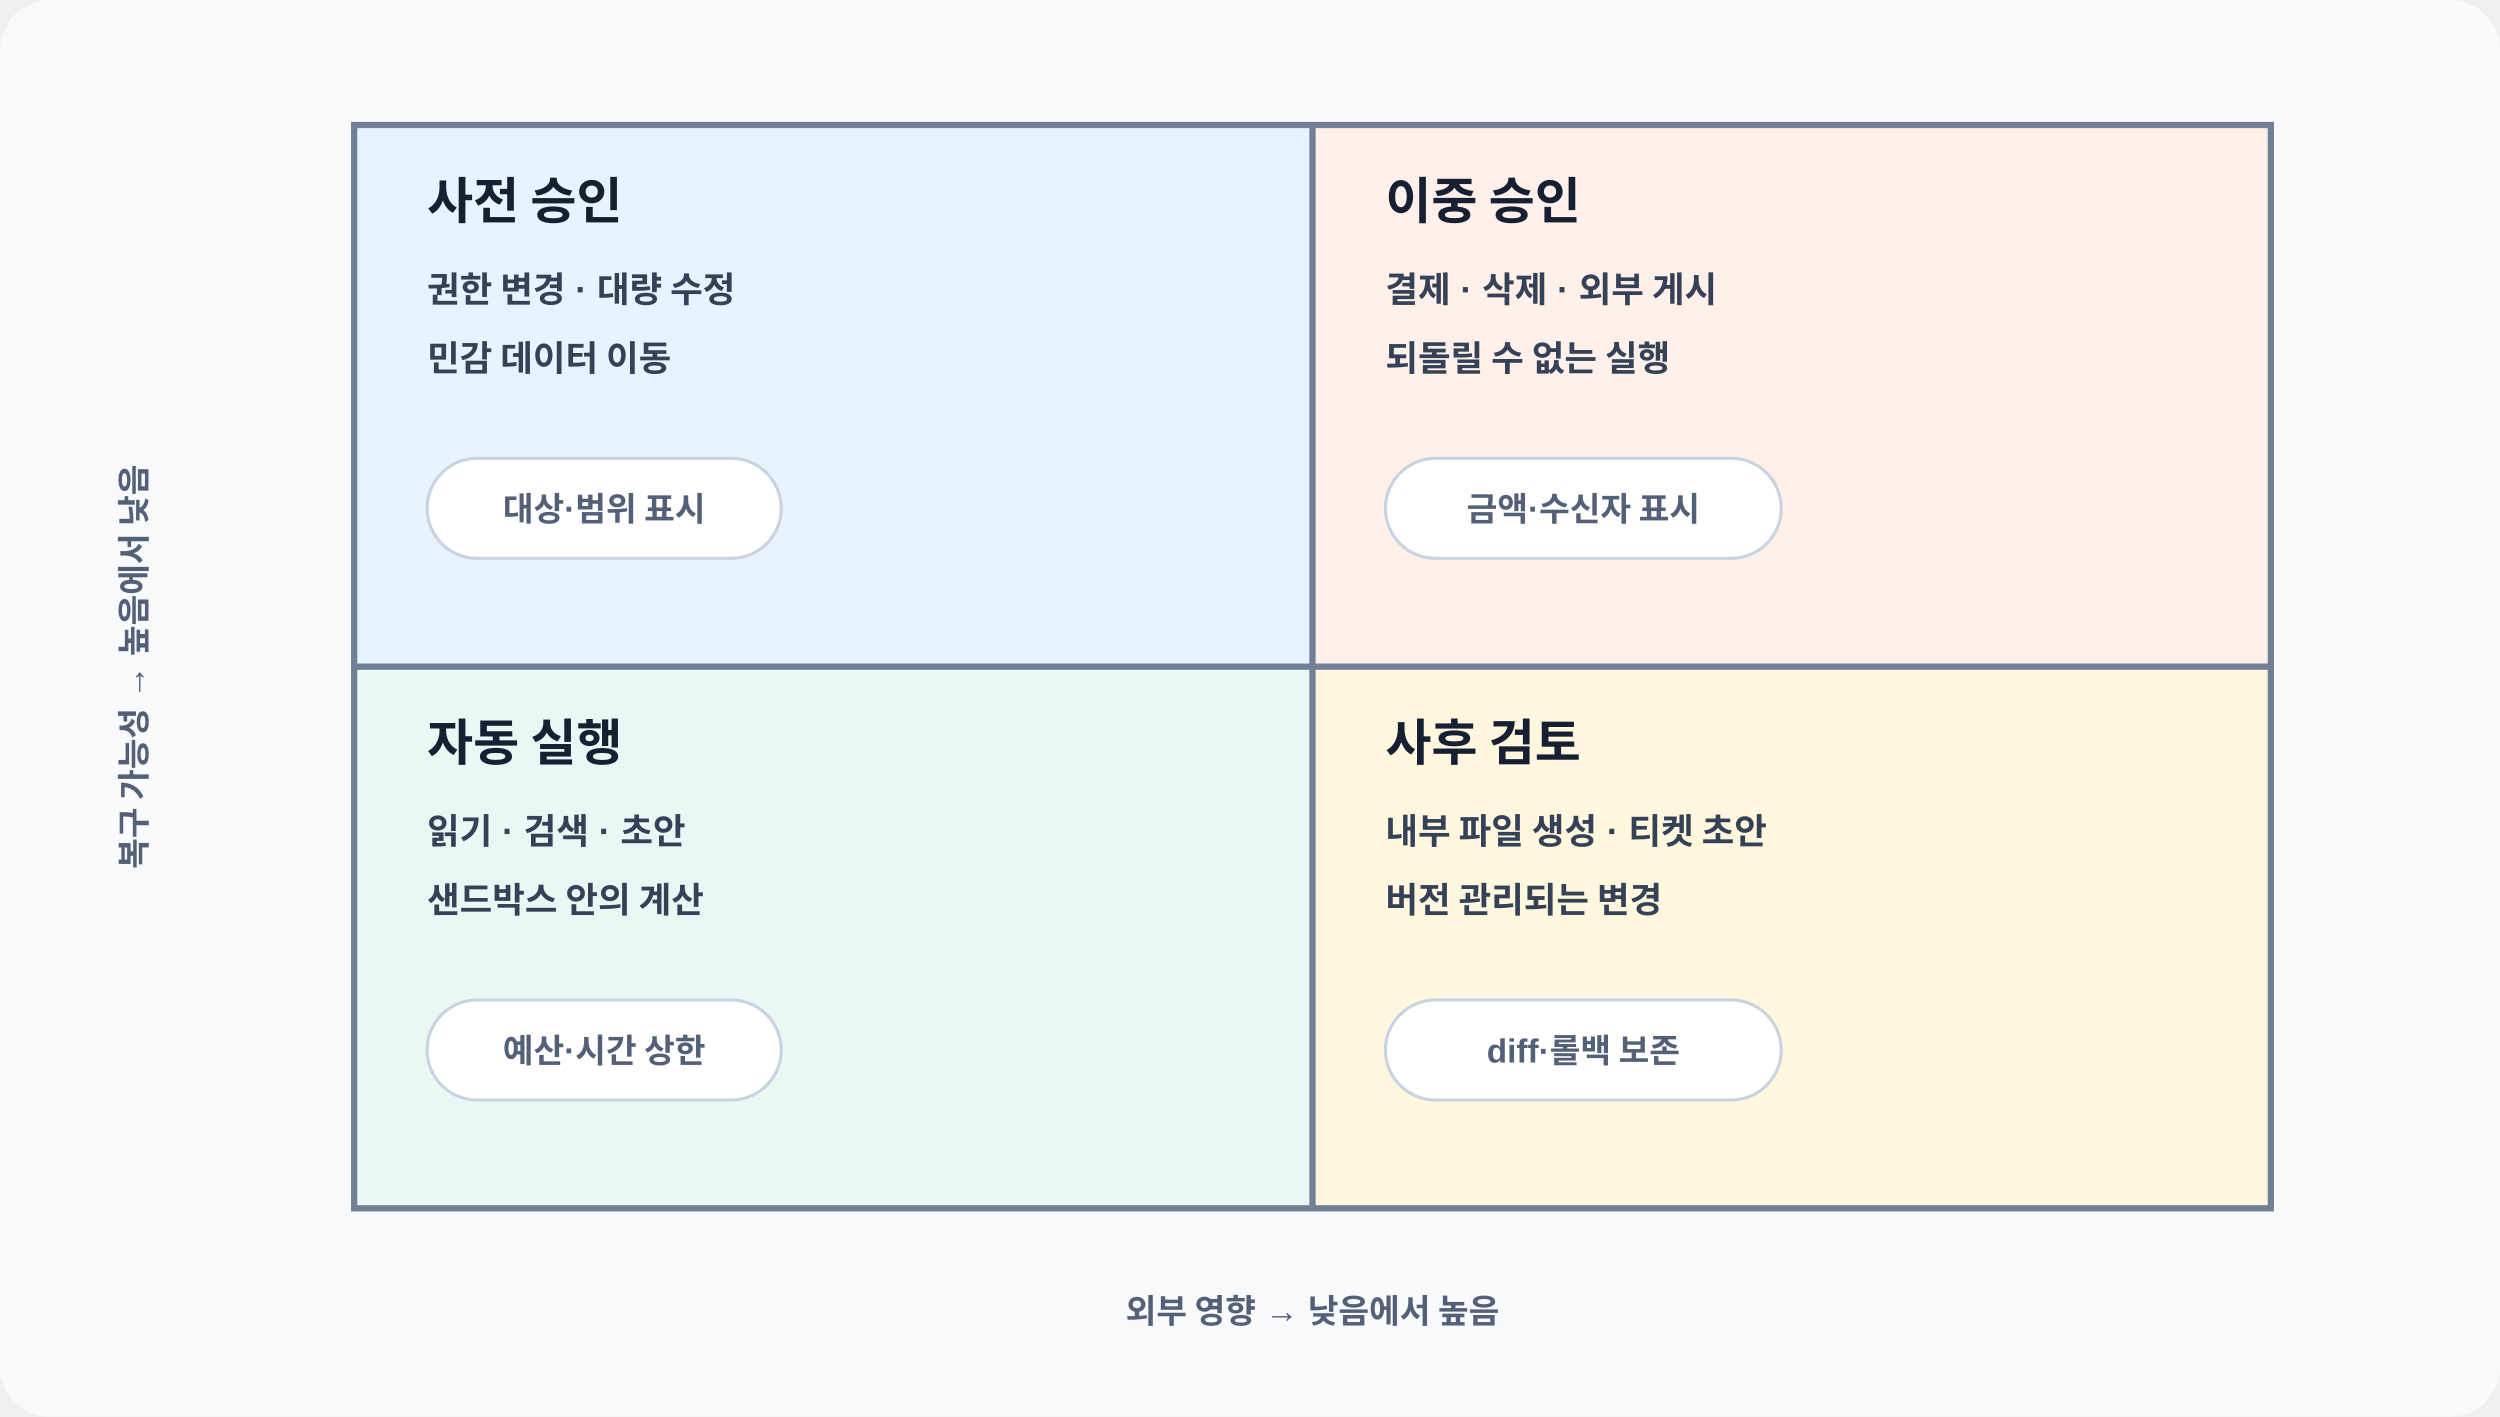
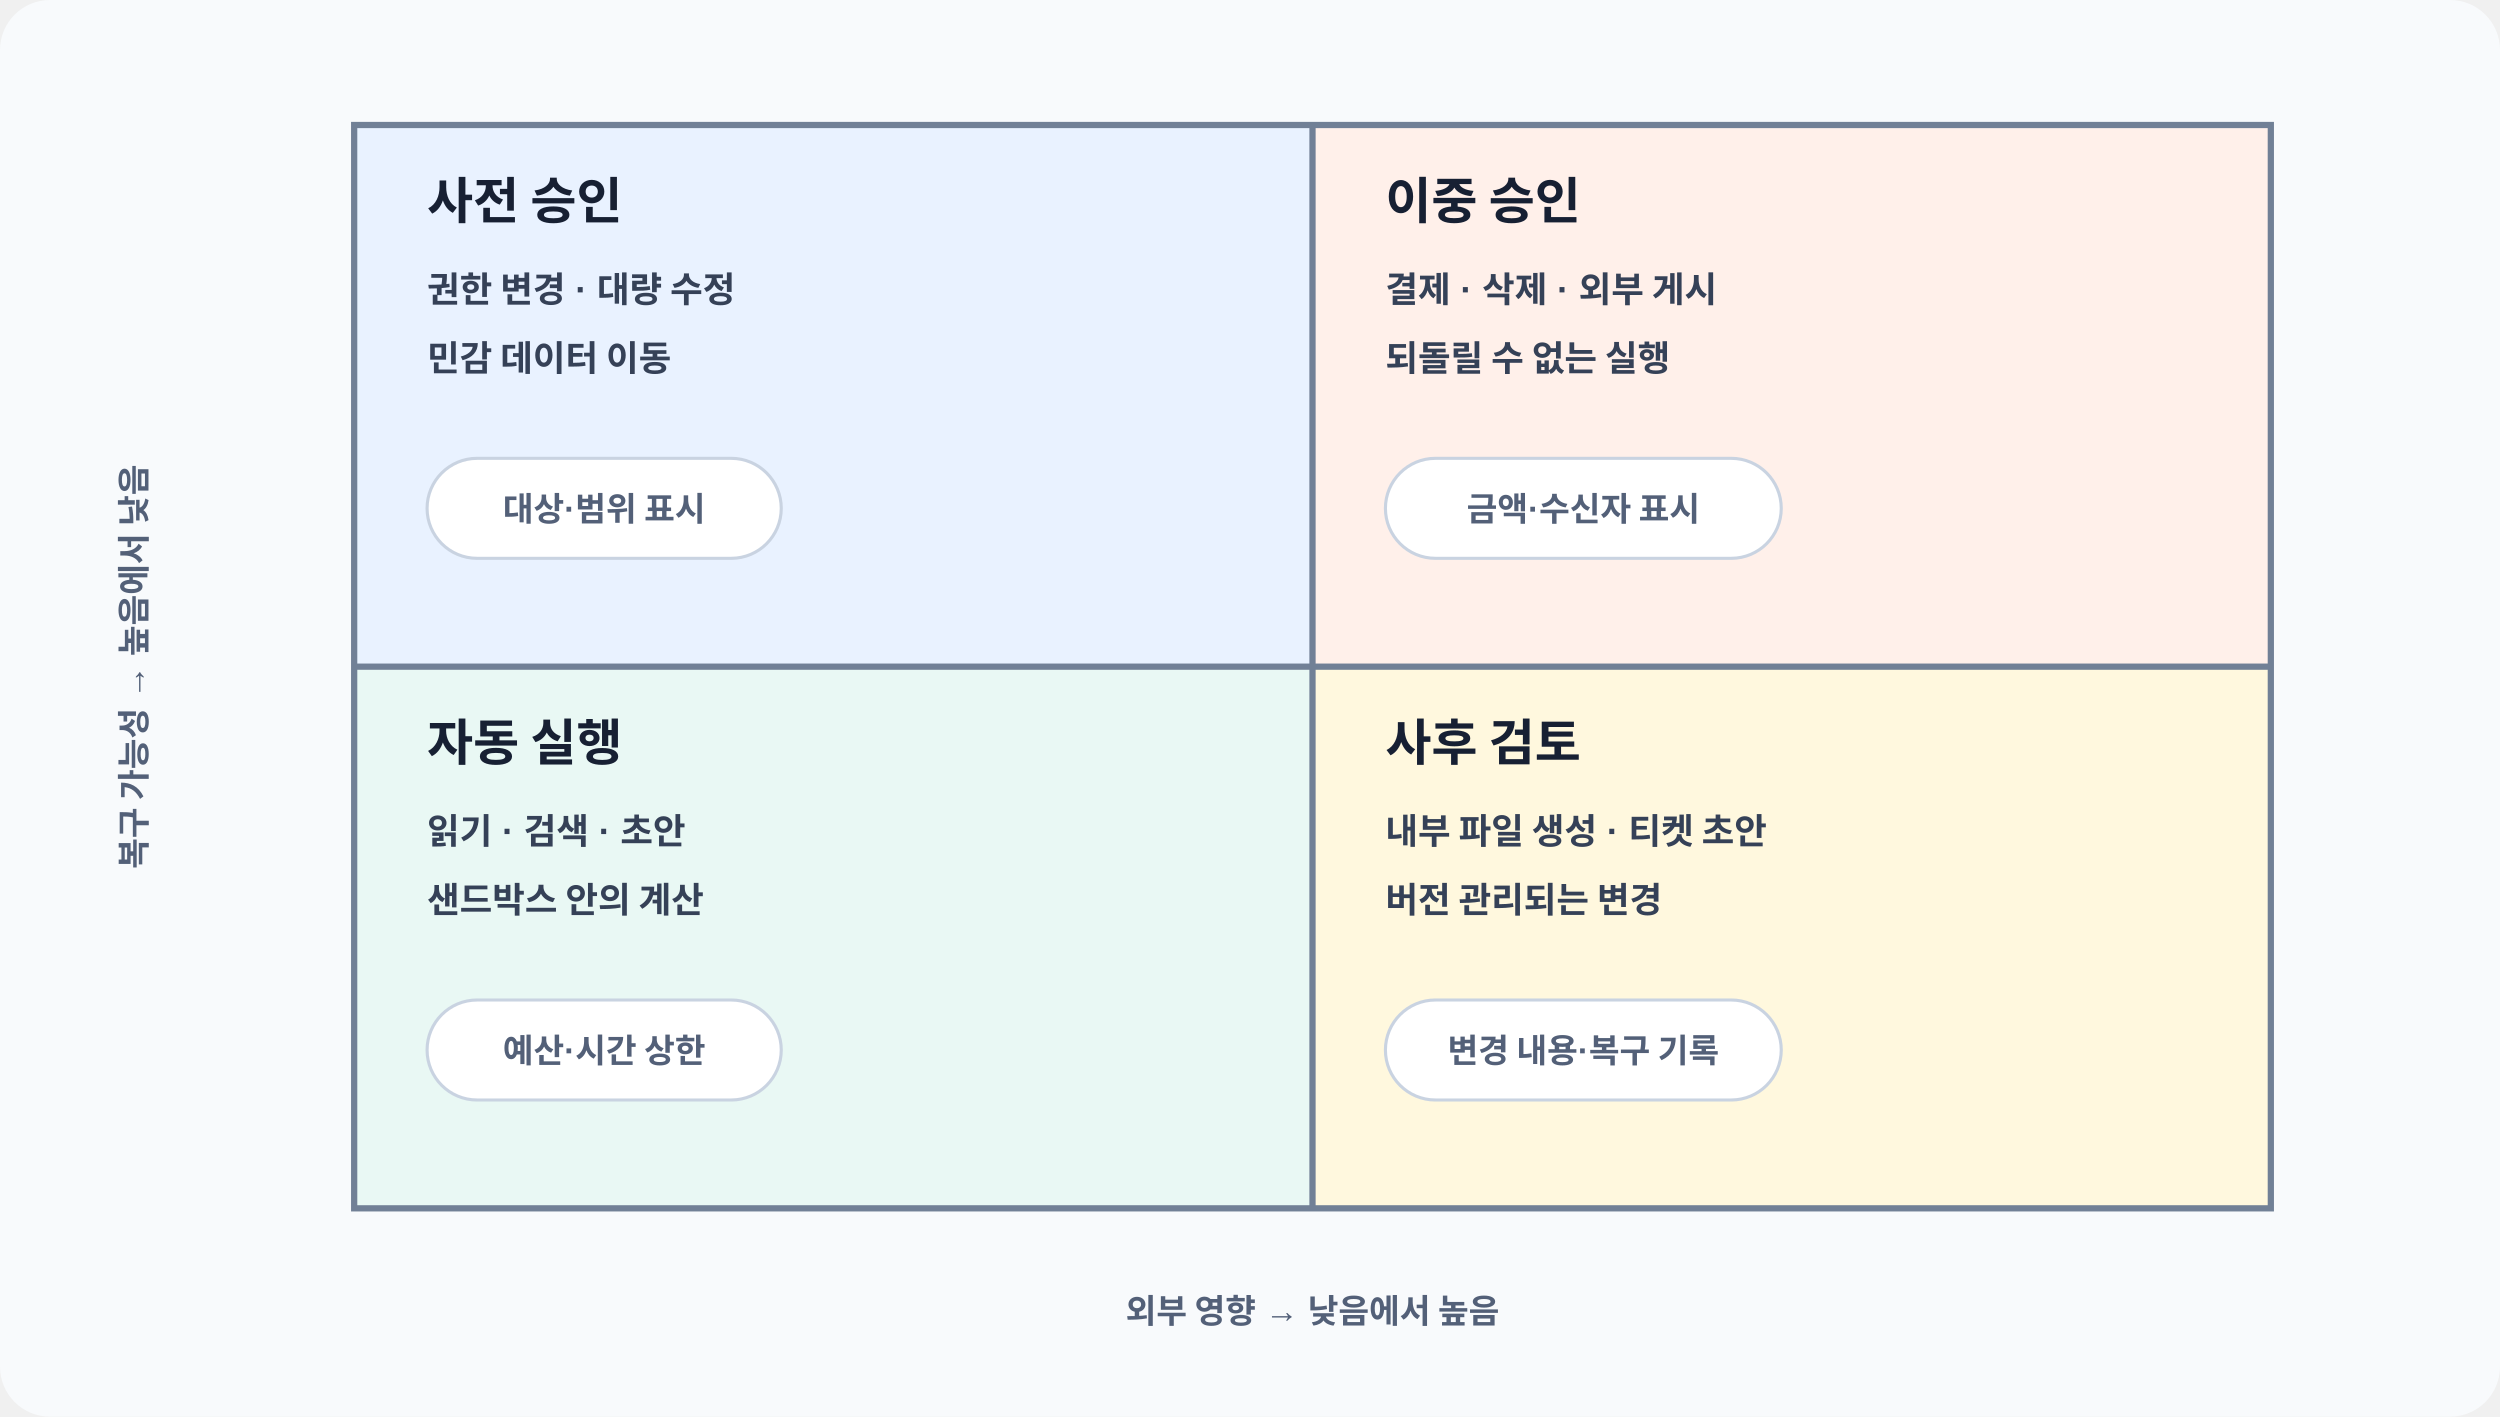
<svg xmlns="http://www.w3.org/2000/svg" viewBox="0 0 1200 680" role="img">
  <style>.bg{fill:#f8fafc}.grid{stroke:#718096;stroke-width:3}.q1{fill:#e9f8f4}.q2{fill:#fff8de}.q3{fill:#e9f2ff}.q4{fill:#fff0ea}.axis{font-family:Arial,'Noto Sans KR',sans-serif;font-size:16px;font-weight:800;fill:#536078}.t{font-family:Arial,'Noto Sans KR',sans-serif;font-size:24px;font-weight:900;fill:#172033}.s{font-family:Arial,'Noto Sans KR',sans-serif;font-size:17px;font-weight:650;fill:#354157}.chip{fill:#fff;stroke:#c9d3e1;stroke-width:1.5}</style>
  <rect class="bg" width="1200" height="680" rx="24" />
  <rect class="q3" x="170" y="60" width="460" height="260" />
  <rect class="q4" x="630" y="60" width="460" height="260" />
  <rect class="q1" x="170" y="320" width="460" height="260" />
  <rect class="q2" x="630" y="320" width="460" height="260" />
  <line class="grid" x1="170" y1="320" x2="1090" y2="320" />
  <line class="grid" x1="630" y1="60" x2="630" y2="580" />
  <rect x="170" y="60" width="920" height="520" fill="none" class="grid" />
  <text class="axis" x="630" y="635" text-anchor="middle">외부 영향 → 낮음에서 높음</text>
  <text class="axis" x="70" y="320" text-anchor="middle" transform="rotate(-90 70 320)">복구 가능성 → 높음에서 낮음</text>
  <g>
    <text class="t" x="205" y="105">사전 승인</text>
    <text class="s" x="205" y="145">권한 변경 · 대량 수정</text>
    <text class="s" x="205" y="178">민감 데이터 이동</text>
    <text class="t" x="665" y="105">이중 승인</text>
    <text class="s" x="665" y="145">결제 · 삭제 · 외부 게시</text>
    <text class="s" x="665" y="178">되돌릴 수 없는 실행</text>
    <text class="t" x="205" y="365">자동 실행</text>
    <text class="s" x="205" y="405">읽기 · 검색 · 초안</text>
    <text class="s" x="205" y="438">샌드박스 안의 계산</text>
    <text class="t" x="665" y="365">사후 검토</text>
    <text class="s" x="665" y="405">내부 파일 생성 · 티켓 초안</text>
    <text class="s" x="665" y="438">버전 관리되는 변경</text>
  </g>
  <g class="chip">
    <rect x="205" y="220" width="170" height="48" rx="24" />
    <rect x="665" y="220" width="190" height="48" rx="24" />
    <rect x="205" y="480" width="170" height="48" rx="24" />
    <rect x="665" y="480" width="190" height="48" rx="24" />
  </g>
  <g class="axis">
    <text x="290" y="250" text-anchor="middle">대상·범위 표시</text>
    <text x="760" y="250" text-anchor="middle">금액·수신자 표시</text>
    <text x="290" y="510" text-anchor="middle">예산·시간 상한</text>
-     <text x="760" y="510" text-anchor="middle">diff·롤백 보존</text>
+     <text x="760" y="510" text-anchor="middle">변경 내용·복구 기록</text>
  </g>
</svg>
